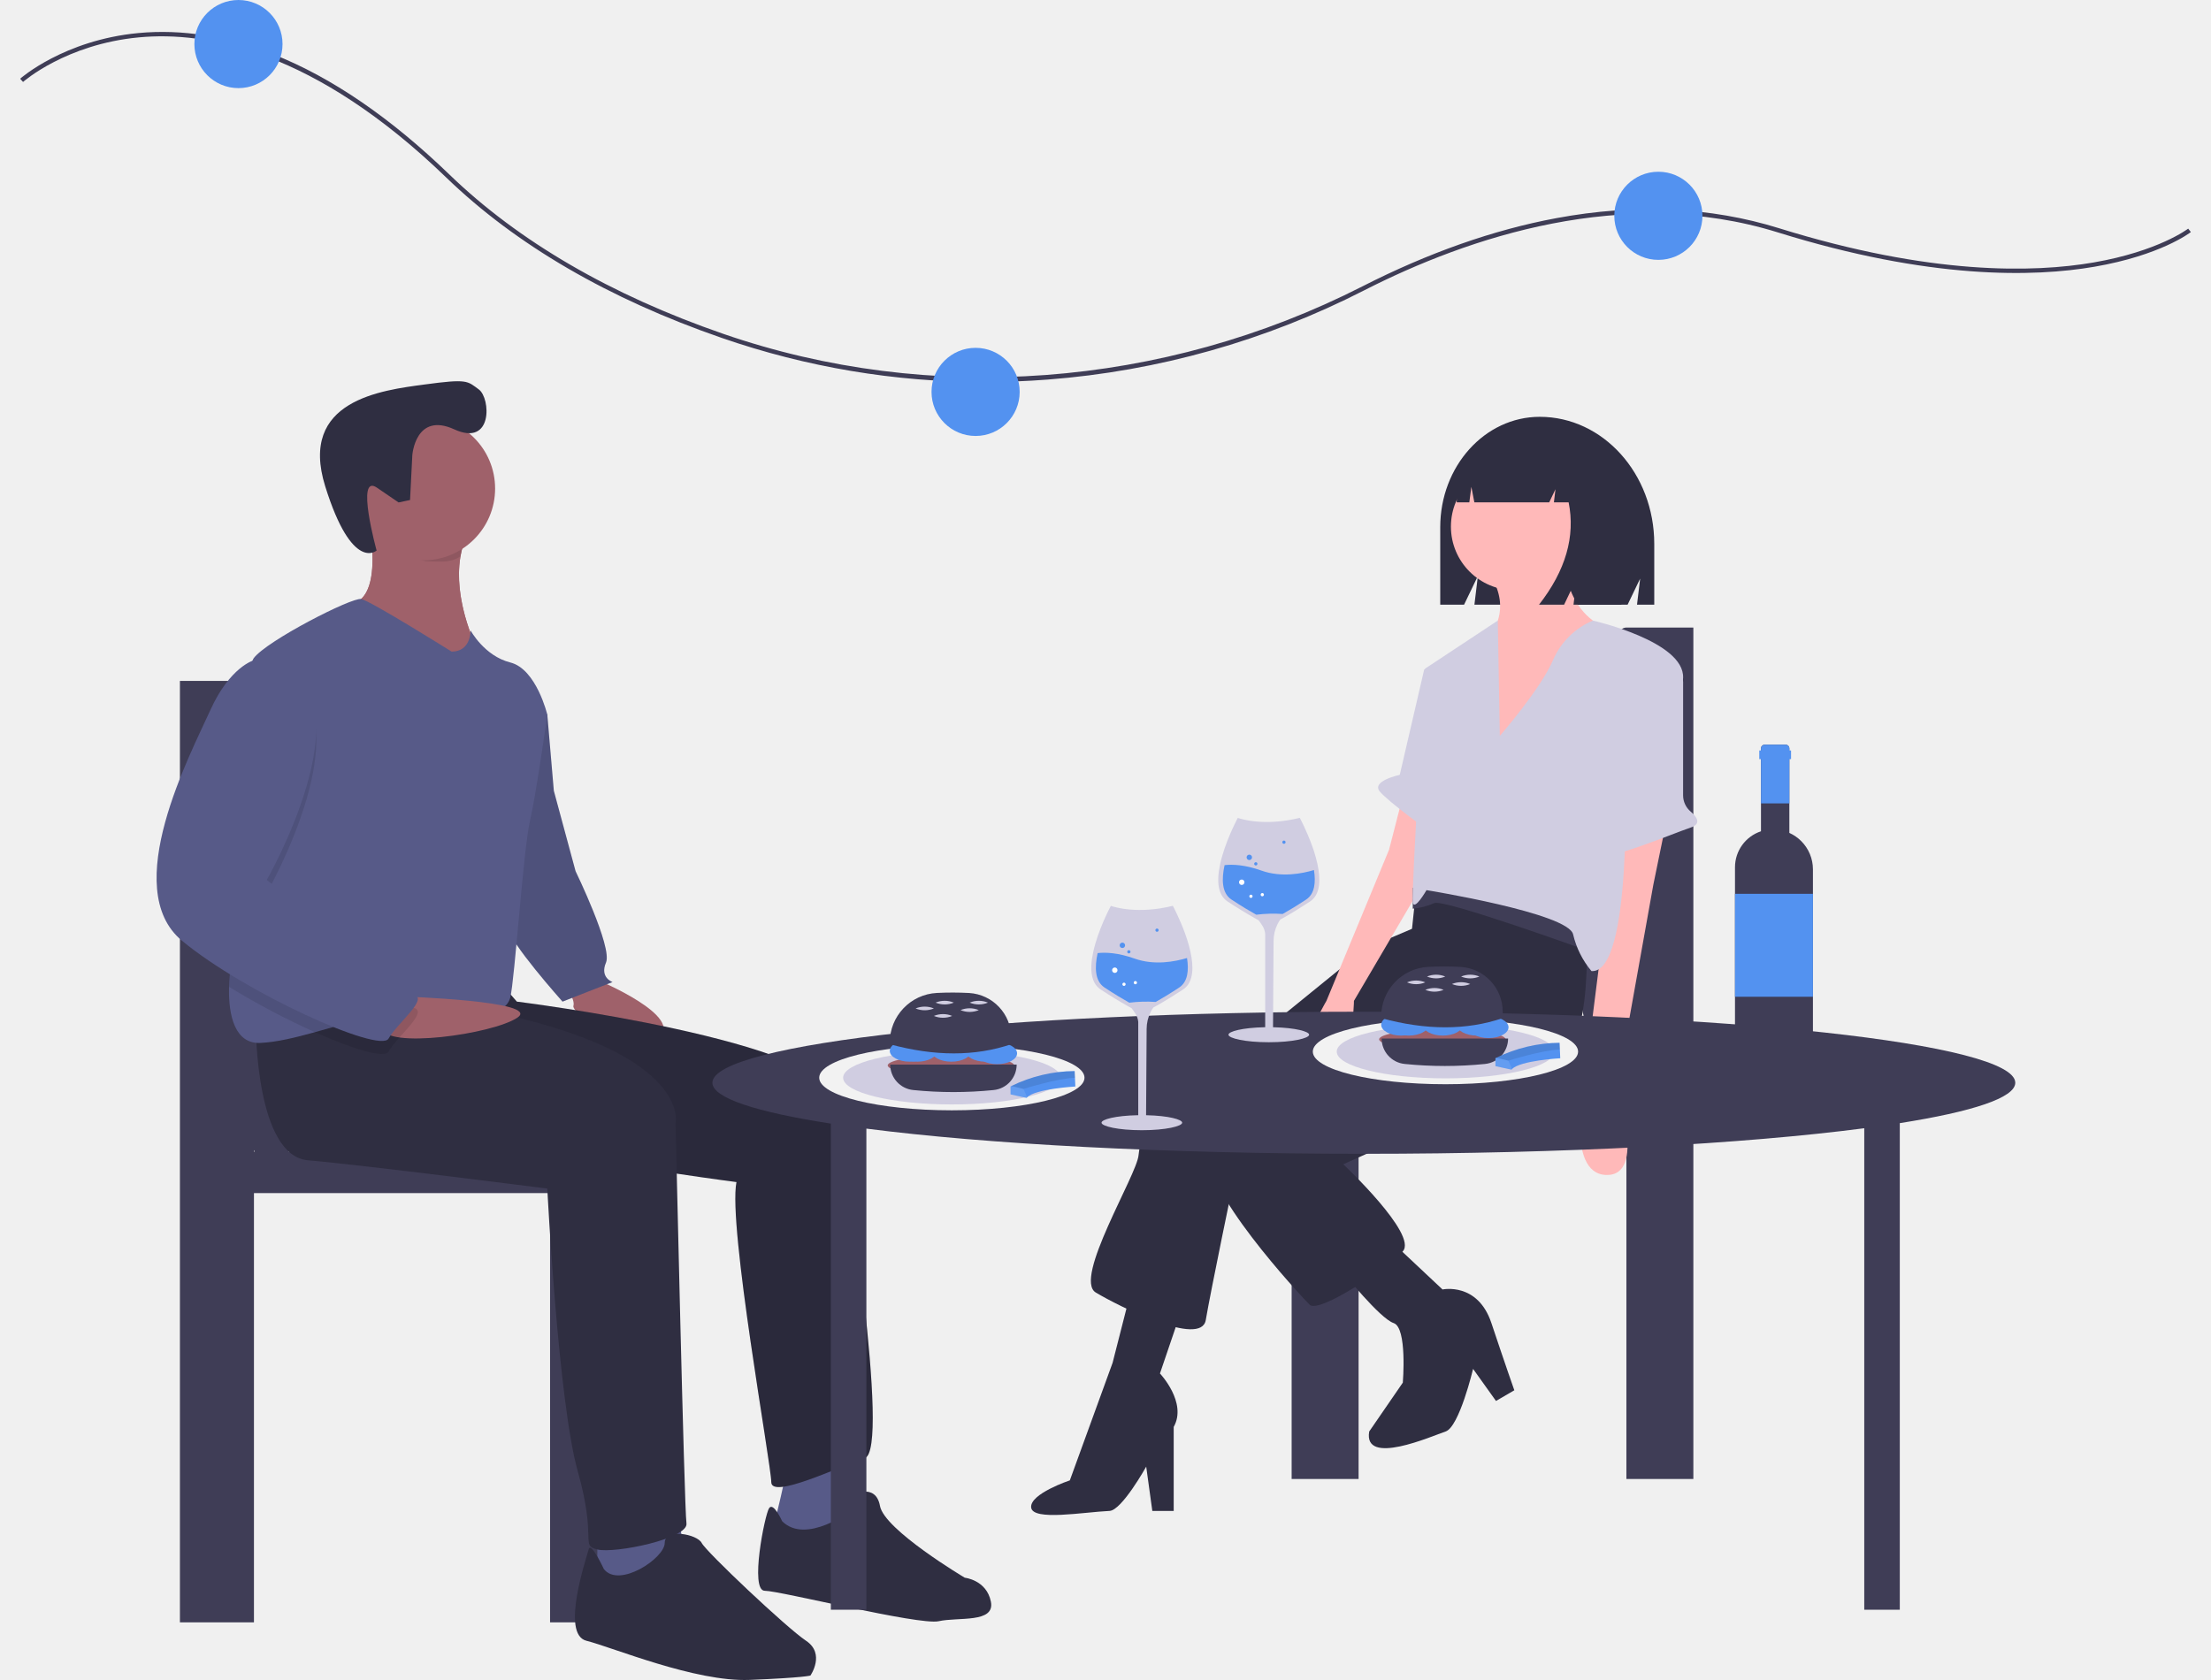
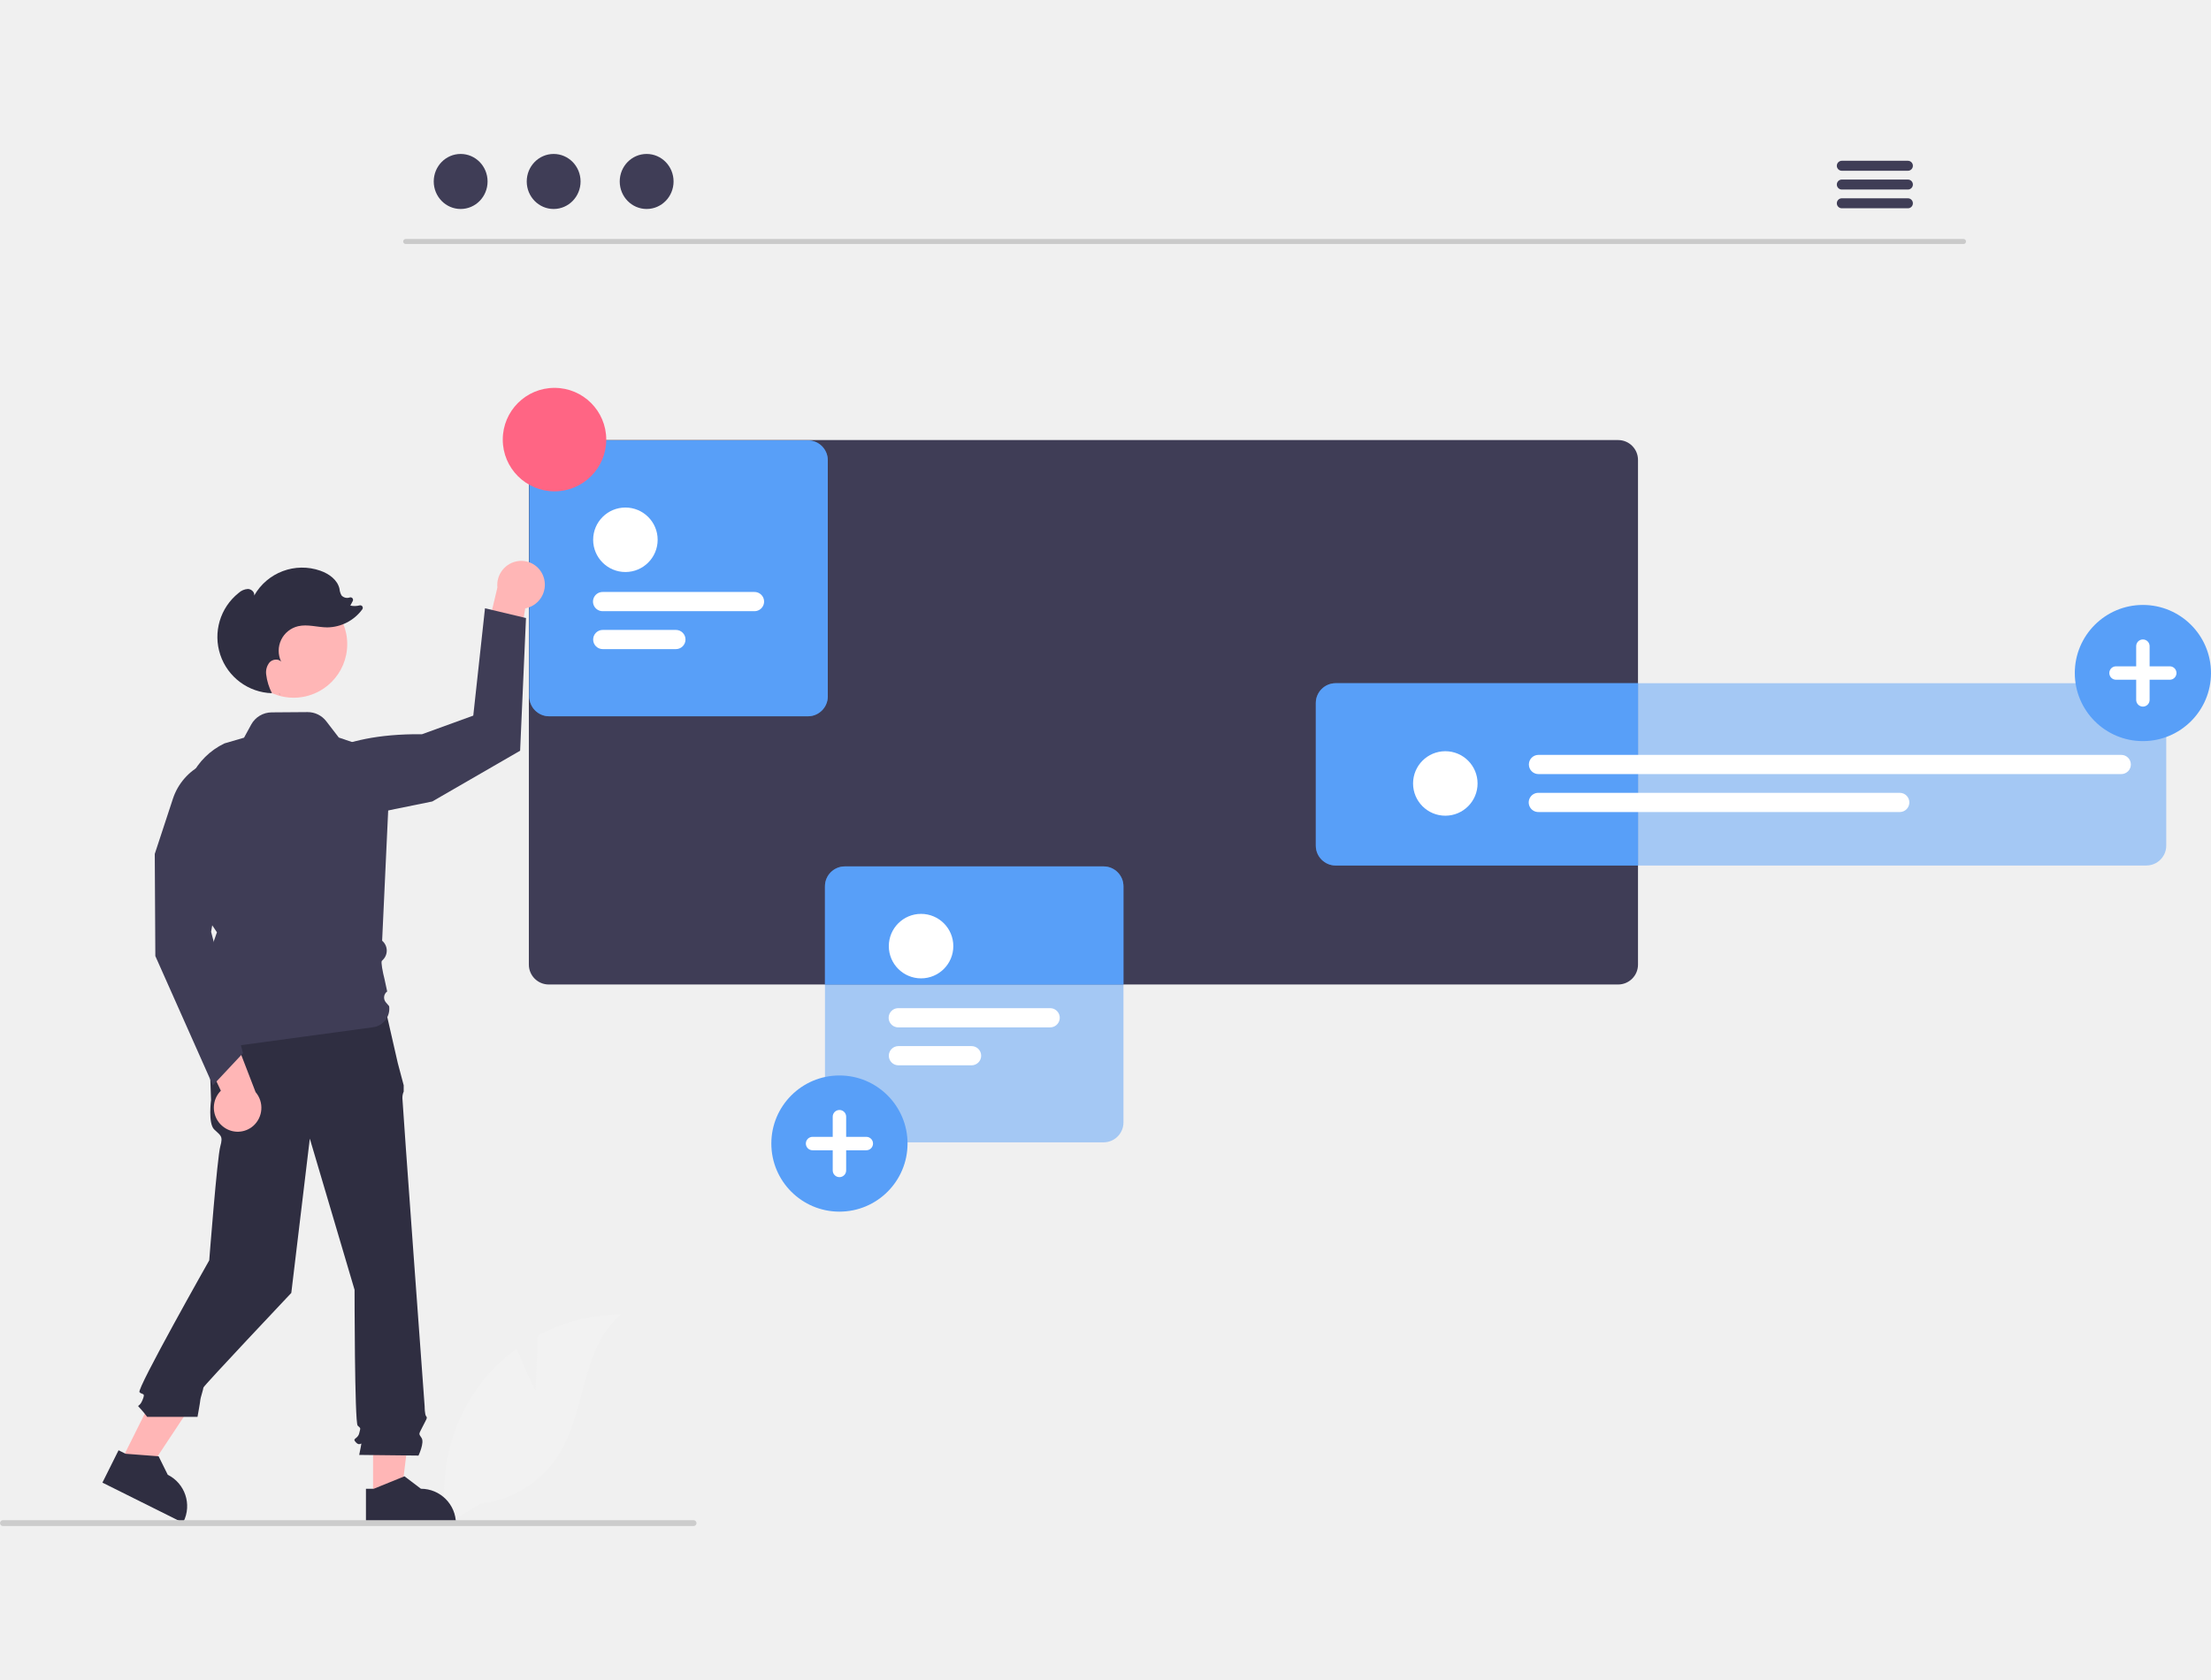
- <svg xmlns="http://www.w3.org/2000/svg" data-name="Layer 1" width="500" height="380" viewBox="0 0 998.282 772.773">
-   <path d="M544.296,239.332a368.021,368.021,0,0,1-120.722-20.265C371.522,201.07,328.879,176.246,296.832,145.285,236.211,86.719,186.511,77.893,155.499,80.8c-33.57,3.147-53.111,20.338-53.304,20.511L100.859,99.822c.197-.177,20.141-17.758,54.323-21.001,20.045-1.901,41.008,1.411,62.307,9.847,26.561,10.52,53.723,29.085,80.733,55.179,31.836,30.757,74.231,55.429,126.006,73.33,95.047,32.861,202.169,24.905,293.899-21.829,30.371-15.475,60.389-26.037,89.218-31.394,36.354-6.757,70.83-5.188,102.479,4.658,69.549,21.637,117.054,20.49,144.658,15.719,29.784-5.148,43.298-15.451,43.431-15.554l1.229,1.579c-.56.435-14.046,10.714-44.319,15.946-27.822,4.81-75.667,5.975-145.592-15.781-70.801-22.024-142.509,2.312-190.195,26.608A383.88,383.88,0,0,1,573.398,238.214Q558.795,239.331,544.296,239.332Z" transform="translate(-100.8589 -63.61338)" fill="#3f3d56" />
-   <circle cx="439.4" cy="180.268" r="20.268" fill="#5392f0" />
-   <circle cx="753.4" cy="99.268" r="20.268" fill="#5392f0" />
-   <circle cx="100.4" cy="20.268" r="20.268" fill="#5392f0" />
-   <path d="M685.603,548.096v195.827h30.79V565.338H839.555v178.584h30.79V352.269H839.555c-10.203,0-25.864,53.139-25.864,106.535,0,40.247,4.7,74.74,11.384,89.292Zm153.952,0h-.299c.101-.219.2-.45.299-.678Z" transform="translate(-100.8589 -63.61338)" fill="#3f3d56" />
-   <path d="M799.704,255.342H799.704c-25.274,0-45.762,22.738-45.762,50.786v35.636h10.96l6.345-13.203-1.586,13.203h70.446l5.768-12.003-1.442,12.003h7.932V313.783C852.365,281.507,828.788,255.342,799.704,255.342Z" transform="translate(-100.8589 -63.61338)" fill="#2f2e41" />
-   <path d="M747.268,488.168l-28.098,11.942-97.64,79.376a28.738,28.738,0,0,0-6.322,15.454c-.702,9.132-30.205,56.898-19.668,63.22s48.469,25.288,50.576,12.644,13.346-66.732,13.346-66.732l94.127-84.293Z" transform="translate(-100.8589 -63.61338)" fill="#2f2e41" />
-   <path d="M636.985,660.266l-11.942,35.122s12.644,13.346,6.322,24.586v38.634h-9.834l-2.81-20.371s-11.201,20.114-16.859,20.371c-11.86.54-35.346,4.758-36.049-1.564s17.785-12.485,17.785-12.485l19.668-54.088,8.429-33.015Z" transform="translate(-100.8589 -63.61338)" fill="#2f2e41" />
-   <path d="M820.323,479.036s6.322,61.815-11.942,73.054-99.045,47.064-99.045,47.064,34.42,32.312,27.395,40.039-38.634,28.8-42.849,24.586-51.278-54.791-45.659-70.947,83.591-68.84,83.591-68.84l9.132-33.015,2.81-26.693,29.503-18.966Z" transform="translate(-100.8589 -63.61338)" fill="#2f2e41" />
-   <circle cx="687.281" cy="242.218" r="29.284" fill="#ffb9b9" />
-   <path d="M810.84,317.825s-1.405,26.693,20.371,35.122-54.088,63.22-54.088,63.22V355.054s9.834-10.537,0-26.693Z" transform="translate(-100.8589 -63.61338)" fill="#ffb9b9" />
-   <path d="M857.552,443.211l-5.62,27.395L835.074,564.734s14.049,40.039-4.917,39.337-9.834-43.552-9.834-43.552l9.834-77.971V452.343Z" transform="translate(-100.8589 -63.61338)" fill="#ffb9b9" />
-   <path d="M736.732,429.865l-6.322,24.586-28.8,69.542s-19.668,33.015-3.512,32.312,16.156-32.312,16.156-32.312l33.015-56.196v-31.61Z" transform="translate(-100.8589 -63.61338)" fill="#ffb9b9" />
-   <path d="M731.815,634.978l23.181,21.776s16.156-3.512,22.478,15.454,10.537,30.908,10.537,30.908l-8.429,4.917L769.044,693.281s-6.322,26.693-12.644,28.8-37.932,16.156-35.122,0l15.454-22.478s2.107-25.288-4.215-27.395-23.181-23.181-23.181-23.181Z" transform="translate(-100.8589 -63.61338)" fill="#2f2e41" />
-   <path d="M821.436,500.812s-66.03-23.883-70.244-21.776a31.677,31.677,0,0,1-9.894,2.568l.06-9.592s21.776-7.727,33.717-2.81,48.469,26.693,48.469,26.693Z" transform="translate(-100.8589 -63.61338)" fill="#3f3d56" />
-   <path d="M781.337,402.118s18.966-21.776,24.586-35.122A34.485,34.485,0,0,1,824.154,349.069s42.179,9.498,41.477,26.356-26.693,42.849-26.693,42.849,3.512,93.425-15.454,92.02a40.681,40.681,0,0,1-8.429-16.859c-2.107-9.834-67.435-20.371-67.435-20.371s-5.62,9.834-6.322,5.62,5.62-107.474,5.62-107.474L780.415,349.069Z" transform="translate(-100.8589 -63.61338)" fill="#d0cde1" />
-   <path d="M860.219,368.639l.47.264a9.691,9.691,0,0,1,4.948,8.453l-.007,52.13a9.768,9.768,0,0,0,3.475,7.434c2.706,2.302,5.215,5.618.037,7.344-8.429,2.81-41.444,16.859-42.147,11.942s-2.107-10.537,0-10.537c1.65,0,11.479-50.371,19.378-71.908A9.693,9.693,0,0,1,860.219,368.639Z" transform="translate(-100.8589 -63.61338)" fill="#d0cde1" />
-   <path d="M756.4,368.752l-9.834,2.81-11.239,48.469s-13.346,2.81-9.132,7.727,21.776,17.561,21.776,17.561Z" transform="translate(-100.8589 -63.61338)" fill="#d0cde1" />
-   <path d="M812.714,269.332a24,24,0,0,0-18.937-9.664h-.898c-17.323,0-31.366,15.675-31.366,35.011v0h5.804l.937-7.135,1.374,7.135h34.426l2.884-6.036-.721,6.036h6.772q4.74,23.542-13.622,47.084h11.537l5.768-12.073-1.442,12.073h21.992l4.326-27.768C841.549,293.201,829.466,275.566,812.714,269.332Z" transform="translate(-100.8589 -63.61338)" fill="#2f2e41" />
-   <path d="M224.394,593.342c7.39-16.09,12.587-54.227,12.587-98.727,0-59.038-17.316-117.792-28.597-117.792H174.34V809.861H208.384V612.406H344.56V809.861h34.044V593.342Zm-16.01-.75c.11.252.22.508.331.75h-.331Z" transform="translate(-100.8589 -63.61338)" fill="#3f3d56" />
-   <path d="M366.292,514.342s41,17,28,27-40-12-39-15-4-10-4-10Z" transform="translate(-100.8589 -63.61338)" fill="#9f616a" />
-   <path d="M330.292,380.342l13,12,3,35,10,37s17,35,14,42,3,9,3,9l-23,9s-25-28-25-34S330.292,380.342,330.292,380.342Z" transform="translate(-100.8589 -63.61338)" fill="#575a88" />
-   <path d="M330.292,380.342l13,12,3,35,10,37s17,35,14,42,3,9,3,9l-23,9s-25-28-25-34S330.292,380.342,330.292,380.342Z" transform="translate(-100.8589 -63.61338)" opacity="0.1" />
-   <path d="M453.292,740.342s-5,23-6,25,19,9,19,9l24-17s-10-22-10-26Z" transform="translate(-100.8589 -63.61338)" fill="#575a88" />
-   <path d="M322.292,516.342l7,8s145,18,148,46,24,160,12,164-43,19-43,11-20-118-16-138c0,0-173-22-177-47s4-36,4-36Z" transform="translate(-100.8589 -63.61338)" fill="#2f2e41" />
-   <path d="M322.292,516.342l7,8s145,18,148,46,24,160,12,164-43,19-43,11-20-118-16-138c0,0-173-22-177-47s4-36,4-36Z" transform="translate(-100.8589 -63.61338)" opacity="0.1" />
-   <path d="M451.292,763.342s-4-9-6-6-9,38-2,38,71,16,80,14,26,1,24-9-12-11-12-11-37-22-39-33-13-5-13-5v7S462.292,774.342,451.292,763.342Z" transform="translate(-100.8589 -63.61338)" fill="#2f2e41" />
-   <path d="M261.292,304.342s7,34-8,37,19,23,19,23l22,12,16-16s-14.5-29.5-3.5-51.5S261.292,304.342,261.292,304.342Z" transform="translate(-100.8589 -63.61338)" fill="#9f616a" />
-   <path d="M310.292,360.342l-16,16-22-12s-34-20-19-23c9.65-1.93,10.19-16.69,9.36-26.97a92.992,92.992,0,0,0-1.36-10.03s56.5-17.5,45.5,4.5a38.361,38.361,0,0,0-3.44,10.76C299.982,339.372,310.292,360.342,310.292,360.342Z" transform="translate(-100.8589 -63.61338)" fill="#9f616a" />
-   <polygon points="265.433 705.728 265.433 728.728 303.433 728.728 306.433 719.728 302.433 695.728 265.433 705.728" fill="#575a88" />
-   <path d="M209.292,536.342s0,59,24,61,110,13,110,13,5,98,14,130,1,34,9,36,42-5,41-12-5-184-5-184,9-38-111-56Z" transform="translate(-100.8589 -63.61338)" fill="#2f2e41" />
-   <path d="M369.292,785.342s-6-13-7-9-13,39-1,42,50,19,75,18,28-2,28-2,7-10-2-16-46-41-48-45-17-7-17,0S376.292,794.342,369.292,785.342Z" transform="translate(-100.8589 -63.61338)" fill="#2f2e41" />
-   <path d="M306.792,308.842a38.361,38.361,0,0,0-3.44,10.76c-4.98,3.01-8.31,2.24-14.56,2.24-9.27,0-13.01-11.85-19-18-.47-5.71-8.5.5-8.5.5S317.792,286.842,306.792,308.842Z" transform="translate(-100.8589 -63.61338)" opacity="0.1" />
-   <circle cx="185.433" cy="224.728" r="33" fill="#9f616a" />
-   <path d="M343.292,392.342s-5,36-8,49-7,73-9,81-14,10-38,7a45.103,45.103,0,0,0-4.54-.34c-14.78-.47-31.69,5.06-47.34,9.4-9,2.5-17.59,4.6-25.12,4.94-11.4.52-14.74-12.12-14.35-25.8.37-12.73,3.98-26.38,7.35-31.2,6.07-8.68.1-86.61,2.34-112.31v-.01c.34-3.92.87-6.62,1.66-7.68,6-8,45-28,49.37-27.19,4.36.81,41.63,24.19,41.63,24.19,9,0,8.71-9.76,8.71-9.76s6.29,11.76,18.29,14.76S343.292,392.342,343.292,392.342Z" transform="translate(-100.8589 -63.61338)" fill="#575a88" />
-   <path d="M276.445,521.984s64.416,2.051,53.132,9.704-61.284,14.653-62.284,4.653S276.445,521.984,276.445,521.984Z" transform="translate(-100.8589 -63.61338)" fill="#9f616a" />
-   <path d="M283.752,529.002c.21,3.84-10.12,12.49-13.46,18.34-1.85,3.24-16.17-1.03-33.88-8.94a347.397,347.397,0,0,1-39.47-20.86c.37-12.73,3.98-26.38,7.35-31.2,6.07-8.68.1-86.61,2.34-112.31v-.01a11.088,11.088,0,0,1,1.66-.68h12c41,19-6,101-6,101s62,51,68,53A1.798,1.798,0,0,1,283.752,529.002Z" transform="translate(-100.8589 -63.61338)" opacity="0.1" />
-   <path d="M220.292,367.342h-12s-11,3-20,23-42,82-13,106,91,52,95,45,18-18,12-20-68-53-68-53S261.292,386.342,220.292,367.342Z" transform="translate(-100.8589 -63.61338)" fill="#575a88" />
-   <path d="M281.215,272.986s1.448-20.048,19.314-11.873,16.7-14.357,11.301-18.338-5.228-4.967-24.974-2.303-58.082,7.177-45.686,46.88,23.622,29.49,23.622,29.49-9.853-35.728.13-28.921l9.983,6.807,5.268-1.116Z" transform="translate(-100.8589 -63.61338)" fill="#2f2e41" />
-   <path d="M1018.394,561.66c0-18.05-134.13-32.682-299.587-32.682s-299.587,14.632-299.587,32.682c0,6.996,20.159,13.477,54.47,18.793V804.052h16.341V582.758c54.954,7.084,137.042,11.584,228.775,11.584,92.491,0,175.182-4.573,230.137-11.759V804.052h16.341v-223.814C998.764,574.963,1018.394,568.562,1018.394,561.66Z" transform="translate(-100.8589 -63.61338)" fill="#3f3d56" />
-   <ellipse cx="655.481" cy="483.728" rx="61" ry="15" fill="#f2f2f2" />
-   <ellipse cx="655.481" cy="483.728" rx="50" ry="12.295" fill="#d0cde1" />
-   <ellipse cx="428.481" cy="495.728" rx="61" ry="15" fill="#f2f2f2" />
-   <ellipse cx="428.481" cy="495.728" rx="50" ry="12.295" fill="#d0cde1" />
-   <ellipse cx="654.061" cy="478.078" rx="29.08" ry="4.592" fill="#9f616a" />
-   <ellipse cx="638.565" cy="471.381" rx="9.183" ry="4.974" fill="#5392f0" />
-   <ellipse cx="635.121" cy="471.381" rx="9.183" ry="4.974" fill="#5392f0" />
-   <ellipse cx="675.298" cy="472.529" rx="9.183" ry="4.974" fill="#5392f0" />
-   <ellipse cx="654.253" cy="471.381" rx="9.183" ry="4.974" fill="#5392f0" />
-   <ellipse cx="669.941" cy="471.381" rx="9.183" ry="4.974" fill="#5392f0" />
-   <path d="M782.662,531.934q-24.895,8.448-55.865,0v-.775A22.82,22.82,0,0,1,748.466,508.354a143.332,143.332,0,0,1,14.774.019A20.62,20.62,0,0,1,782.662,529.01Z" transform="translate(-100.8589 -63.61338)" fill="#3f3d56" />
-   <path d="M774.513,553.02a183.557,183.557,0,0,1-36.89,0,11.786,11.786,0,0,1-10.635-11.711h58.161A11.786,11.786,0,0,1,774.513,553.02Z" transform="translate(-100.8589 -63.61338)" fill="#3f3d56" />
-   <path d="M747.076,515.48a10.943,10.943,0,0,1-8.418,0,10.943,10.943,0,0,1,8.418,0Z" transform="translate(-100.8589 -63.61338)" fill="#d0cde1" />
-   <path d="M755.494,518.924a10.943,10.943,0,0,1-8.418,0,10.943,10.943,0,0,1,8.418,0Z" transform="translate(-100.8589 -63.61338)" fill="#d0cde1" />
-   <path d="M756.26,512.802a10.943,10.943,0,0,1-8.418,0,10.943,10.943,0,0,1,8.418,0Z" transform="translate(-100.8589 -63.61338)" fill="#d0cde1" />
-   <path d="M771.948,512.802a10.943,10.943,0,0,1-8.418,0,10.943,10.943,0,0,1,8.418,0Z" transform="translate(-100.8589 -63.61338)" fill="#d0cde1" />
-   <path d="M767.739,516.246a10.943,10.943,0,0,1-8.418,0,10.943,10.943,0,0,1,8.418,0Z" transform="translate(-100.8589 -63.61338)" fill="#d0cde1" />
-   <ellipse cx="428.061" cy="490.078" rx="29.08" ry="4.592" fill="#9f616a" />
-   <ellipse cx="412.565" cy="483.381" rx="9.183" ry="4.974" fill="#5392f0" />
-   <ellipse cx="409.121" cy="483.381" rx="9.183" ry="4.974" fill="#5392f0" />
-   <ellipse cx="449.298" cy="484.529" rx="9.183" ry="4.974" fill="#5392f0" />
-   <ellipse cx="428.253" cy="483.381" rx="9.183" ry="4.974" fill="#5392f0" />
-   <ellipse cx="443.941" cy="483.381" rx="9.183" ry="4.974" fill="#5392f0" />
-   <path d="M556.662,543.934q-24.895,8.448-55.865,0v-.775A22.82,22.82,0,0,1,522.466,520.354a143.332,143.332,0,0,1,14.774.019A20.62,20.62,0,0,1,556.662,541.01Z" transform="translate(-100.8589 -63.61338)" fill="#3f3d56" />
-   <path d="M548.513,565.02a183.557,183.557,0,0,1-36.89,0,11.786,11.786,0,0,1-10.635-11.711h58.161A11.786,11.786,0,0,1,548.513,565.02Z" transform="translate(-100.8589 -63.61338)" fill="#3f3d56" />
-   <path d="M521.076,527.48a10.943,10.943,0,0,1-8.418,0,10.943,10.943,0,0,1,8.418,0Z" transform="translate(-100.8589 -63.61338)" fill="#d0cde1" />
-   <path d="M529.494,530.924a10.943,10.943,0,0,1-8.418,0,10.943,10.943,0,0,1,8.418,0Z" transform="translate(-100.8589 -63.61338)" fill="#d0cde1" />
-   <path d="M530.26,524.802a10.943,10.943,0,0,1-8.418,0,10.943,10.943,0,0,1,8.418,0Z" transform="translate(-100.8589 -63.61338)" fill="#d0cde1" />
-   <path d="M545.948,524.802a10.943,10.943,0,0,1-8.418,0,10.943,10.943,0,0,1,8.418,0Z" transform="translate(-100.8589 -63.61338)" fill="#d0cde1" />
-   <path d="M541.739,528.246a10.943,10.943,0,0,1-8.418,0,10.943,10.943,0,0,1,8.418,0Z" transform="translate(-100.8589 -63.61338)" fill="#d0cde1" />
-   <path d="M808.817,543.277l.141,3.097.179,4.017s-18.452,1.043-22.169,4.971a2.264,2.264,0,0,0-.237.273L779.34,554.018l-.018-3.641s.102-.057.3-.164c.045-.023.102-.053.159-.084A67.27,67.27,0,0,1,808.817,543.277Z" transform="translate(-100.8589 -63.61338)" fill="#5392f0" />
-   <path d="M808.817,543.277l.141,3.097c-8.182.253-23.667,5.13-23.667,5.13l-5.669-1.292A67.083,67.083,0,0,1,808.817,543.277Z" transform="translate(-100.8589 -63.61338)" opacity="0.1" />
-   <path d="M779.78,550.13l5.51,1.376,1.678,3.858a2.264,2.264,0,0,0-.237.273L779.34,554.018l-.018-3.641s.102-.057.3-.164C779.667,550.19,779.724,550.16,779.78,550.13Z" transform="translate(-100.8589 -63.61338)" fill="#fff" opacity="0.1" />
-   <path d="M585.817,556.277l.141,3.097.179,4.017s-18.452,1.043-22.169,4.971a2.264,2.264,0,0,0-.237.273L556.34,567.018l-.018-3.641s.102-.057.3-.164c.045-.023.102-.053.159-.084A67.27,67.27,0,0,1,585.817,556.277Z" transform="translate(-100.8589 -63.61338)" fill="#5392f0" />
-   <path d="M585.817,556.277l.141,3.097c-8.182.253-23.667,5.13-23.667,5.13l-5.669-1.292A67.083,67.083,0,0,1,585.817,556.277Z" transform="translate(-100.8589 -63.61338)" opacity="0.1" />
-   <path d="M556.78,563.13l5.51,1.376,1.678,3.858a2.264,2.264,0,0,0-.237.273L556.34,567.018l-.018-3.641s.102-.057.3-.164C556.667,563.19,556.724,563.16,556.78,563.13Z" transform="translate(-100.8589 -63.61338)" fill="#fff" opacity="0.1" />
-   <path d="M919.945,450.497a18.457,18.457,0,0,0-5.448-3.764V407.877a1.718,1.718,0,0,0-1.718-1.718h-9.619a1.718,1.718,0,0,0-1.718,1.718V445.988a17.438,17.438,0,0,0-11.948,16.546v83.352a7.638,7.638,0,0,0,7.638,7.638h20.605a7.603,7.603,0,0,0,7.603-7.603V463.517A18.355,18.355,0,0,0,919.945,450.497Z" transform="translate(-100.8589 -63.61338)" fill="#3f3d56" />
-   <rect x="788.636" y="411.139" width="35.846" height="47.351" fill="#5392f0" />
-   <path d="M915.272,408.815h-.774v-.937a1.718,1.718,0,0,0-1.718-1.718h-9.619a1.718,1.718,0,0,0-1.718,1.718v.937h-.774v3.983h.774v20.357h13.055v-20.357h.774Z" transform="translate(-100.8589 -63.61338)" fill="#5392f0" />
-   <path d="M632.934,484.223c-.949-2.025-1.697-3.457-1.96-3.95-16.09,3.971-26.825.615-28.518.022-.828,1.563-5.996,11.557-8.085,21.138-1.887,8.642-.792,14.436,3.256,17.22l.12.085.026.018c4.468,2.944,8.73,5.551,12.666,7.749q.796.443,1.5.823l.05.027.035.045a23.965,23.965,0,0,1,1.507,2.126A8.361,8.361,0,0,1,615.06,533.66v42.924l-.271.006c-10.263.209-16.616,1.949-16.616,3.441,0,1.637,7.618,3.461,18.548,3.461s18.548-1.824,18.548-3.461c0-1.47-6.245-3.2-16.334-3.433l-.272-.006.254-39.705a17.51,17.51,0,0,1,1.826-7.747c.204-.405.423-.798.651-1.169.183-.298.377-.59.577-.865l.037-.051.055-.03q.758-.414,1.61-.897l.067-.036c3.726-2.104,7.74-4.571,11.932-7.335,3.743-2.468,5.047-7.455,3.874-14.824C638.427,496.906,635.333,489.336,632.934,484.223Z" transform="translate(-100.8589 -63.61338)" fill="#d0cde1" />
-   <path d="M633.896,517.857c-4.396,2.897-8.025,5.07-10.8,6.636H623.093a63.202,63.202,0,0,0-12.142.341c-2.845-1.588-6.683-3.865-11.405-6.977-.045-.03-.09-.06-.134-.092v-.002c-4.331-2.979-4.438-9.289-3.029-15.741,3.584-.398,9.299-.224,16.978,2.519,9.093,3.248,18.611,1.411,24.126-.259C638.393,509.974,637.841,515.256,633.896,517.857Z" transform="translate(-100.8589 -63.61338)" fill="#5392f0" />
-   <circle cx="506.902" cy="434.829" r="1.245" fill="#5392f0" />
-   <circle cx="503.417" cy="446.278" r="1.245" fill="#fff" />
-   <circle cx="509.888" cy="437.815" r="0.747" fill="#5392f0" />
-   <circle cx="512.875" cy="452.003" r="0.747" fill="#fff" />
-   <circle cx="507.648" cy="452.75" r="0.747" fill="#fff" />
-   <circle cx="522.831" cy="427.859" r="0.747" fill="#5392f0" />
-   <path d="M691.312,443.758c-.949-2.025-1.697-3.457-1.96-3.95-16.09,3.971-26.825.615-28.518.022-.828,1.563-5.996,11.557-8.085,21.138-1.887,8.642-.792,14.436,3.256,17.22l.12.085.026.018c4.468,2.944,8.73,5.551,12.666,7.749q.796.443,1.5.823l.05.027.035.045a23.965,23.965,0,0,1,1.507,2.126,8.361,8.361,0,0,1,1.529,4.133v42.924l-.271.006c-10.263.209-16.616,1.949-16.616,3.441,0,1.637,7.618,3.461,18.548,3.461s18.548-1.824,18.548-3.461c0-1.47-6.245-3.2-16.334-3.433l-.272-.006.254-39.705a17.51,17.51,0,0,1,1.826-7.747c.204-.405.423-.798.651-1.169.183-.298.377-.59.577-.865l.037-.051.055-.03q.758-.414,1.61-.897l.067-.036c3.726-2.104,7.74-4.571,11.932-7.335,3.743-2.468,5.047-7.455,3.874-14.824C696.805,456.441,693.711,448.871,691.312,443.758Z" transform="translate(-100.8589 -63.61338)" fill="#d0cde1" />
-   <path d="M692.274,477.391c-4.396,2.897-8.025,5.07-10.8,6.636h-.002a63.202,63.202,0,0,0-12.142.341c-2.845-1.588-6.683-3.865-11.405-6.977-.045-.03-.09-.06-.134-.092v-.002c-4.331-2.979-4.438-9.289-3.029-15.741,3.584-.398,9.299-.224,16.978,2.519,9.093,3.248,18.611,1.411,24.126-.259C696.772,469.508,696.219,474.79,692.274,477.391Z" transform="translate(-100.8589 -63.61338)" fill="#5392f0" />
-   <circle cx="565.28" cy="394.363" r="1.245" fill="#5392f0" />
-   <circle cx="561.795" cy="405.813" r="1.245" fill="#fff" />
-   <circle cx="568.267" cy="397.35" r="0.747" fill="#5392f0" />
-   <circle cx="571.254" cy="411.537" r="0.747" fill="#fff" />
-   <circle cx="566.027" cy="412.284" r="0.747" fill="#fff" />
-   <circle cx="581.21" cy="387.394" r="0.747" fill="#5392f0" />
+ <svg xmlns="http://www.w3.org/2000/svg" width="500" height="380" viewBox="0 0 897.318 556.975">
+   <path fill="#f2f2f2" d="m217.339 502.047.998-22.434a72.46 72.46 0 0 1 33.795-8.555c-16.231 13.27-14.203 38.85-25.207 56.696a43.58 43.58 0 0 1-31.96 20.14l-13.583 8.317a73.03 73.03 0 0 1 15.393-59.18 70.5 70.5 0 0 1 12.965-12.045c3.253 8.578 7.599 17.06 7.599 17.06" />
+   <path fill="#cacaca" d="M796.921 36.552H164.598a1.016 1.016 0 0 1 0-2.03h632.324a1.016 1.016 0 0 1 0 2.03" />
+   <ellipse cx="186.953" cy="11.169" fill="#3f3d56" rx="10.925" ry="11.169" />
+   <ellipse cx="224.695" cy="11.169" fill="#3f3d56" rx="10.925" ry="11.169" />
+   <ellipse cx="262.437" cy="11.169" fill="#3f3d56" rx="10.925" ry="11.169" />
+   <path fill="#3f3d56" d="M774.304 2.768h-26.81a2.03 2.03 0 0 0 0 4.06h26.81a2.03 2.03 0 0 0 0-4.06m0 7.62h-26.81a2.03 2.03 0 0 0 0 4.06h26.81a2.03 2.03 0 0 0 0-4.06m0 7.61h-26.81a2.03 2.03 0 0 0 0 4.06h26.81a2.03 2.03 0 0 0 0-4.06m-117.591 98.143h-434.01a8.07 8.07 0 0 0-8.07 8.06v204.87a8.08 8.08 0 0 0 8.07 8.07h434.01a8.077 8.077 0 0 0 8.06-8.07v-204.87a8.07 8.07 0 0 0-8.06-8.06" />
+   <path fill="#589ff8" d="M542.073 214.842a8.07 8.07 0 0 0-8.06 8.06v57.87a8.077 8.077 0 0 0 8.06 8.07h122.7v-74Z" />
+   <path fill="#589ff8" d="M871.088 288.837h-329.01a8.076 8.076 0 0 1-8.067-8.066v-57.868a8.075 8.075 0 0 1 8.067-8.066h329.01a8.075 8.075 0 0 1 8.066 8.066v57.868a8.076 8.076 0 0 1-8.066 8.066" opacity=".5" />
+   <circle cx="586.571" cy="255.537" r="13.089" fill="#fff" />
+   <path fill="#fff" d="M860.894 251.734H624.38a3.898 3.898 0 1 1 0-7.796h236.514a3.898 3.898 0 1 1 0 7.796m-89.831 15.401H624.38a3.898 3.898 0 1 1 0-7.795h146.683a3.898 3.898 0 0 1 0 7.795" />
+   <path fill="#ffb6b6" d="m151.406 545.537 11.328-.001 5.389-43.693h-16.719z" />
+   <path fill="#2f2e41" d="M148.517 541.838h3.188l12.449-5.062 6.671 5.061h.001a14.22 14.22 0 0 1 14.217 14.217v.462l-36.526.001Z" />
+   <path fill="#ffb6b6" d="m49.051 530.809 10.139 5.053 24.314-36.701-14.963-7.458z" />
+   <path fill="#2f2e41" d="m48.115 526.21 2.854 1.422 13.4 1.022 3.712 7.507h.001a14.22 14.22 0 0 1 6.382 19.066l-.206.413-32.69-16.292Zm108.31-179.114-72.026 1.88 1.253 35.073s-1.253 9.395 1.252 11.9 3.758 2.505 2.506 6.89-4.491 46.273-4.491 46.273-29.562 52.27-28.31 53.522 2.506 0 1.253 3.132-2.505 1.879-1.252 3.132a46 46 0 0 1 3.131 3.757h20.416s1.142-6.263 1.142-6.889 1.252-4.384 1.252-5.01 35.67-38.418 35.67-38.418l7.515-62.631 18.163 61.378s0 53.863 1.253 55.116 1.252.626.626 3.132-3.132 1.878-1.253 3.757 2.505-1.252 1.88 1.88l-.627 3.13 24.062.27s2.506-5.28 1.253-7.159-1.178-1.366.35-4.44 2.155-3.702 1.529-4.328-.626-3.958-.626-3.958-9.031-123.183-9.031-125.062a6.25 6.25 0 0 1 .52-2.818v-2.55l-2.4-9.038Z" />
+   <path fill="#589ff8" d="M869.68 238.348a27.638 27.638 0 1 1 27.638-27.638 27.64 27.64 0 0 1-27.638 27.638" />
+   <path fill="#fff" d="M880.586 207.984h-8.18v-8.18a2.726 2.726 0 0 0-5.452 0v8.18h-8.179a2.726 2.726 0 1 0 0 5.452h8.18v8.18a2.726 2.726 0 0 0 5.452 0v-8.18h8.179a2.726 2.726 0 1 0 0-5.452" />
+   <path fill="#589ff8" d="M447.883 289.212h-105.01a8.08 8.08 0 0 0-8.07 8.07v39.86h121.14v-39.86a8.077 8.077 0 0 0-8.06-8.07" />
+   <path fill="#589ff8" d="M447.88 401.212H342.87a8.076 8.076 0 0 1-8.067-8.067v-95.867a8.075 8.075 0 0 1 8.067-8.067h105.01a8.075 8.075 0 0 1 8.066 8.067v95.867a8.076 8.076 0 0 1-8.066 8.067" opacity=".5" />
+   <circle cx="373.808" cy="321.563" r="13.089" fill="#fff" />
+   <path fill="#fff" d="M426.131 354.547h-61.514a3.898 3.898 0 1 1 0-7.795h61.514a3.898 3.898 0 1 1 0 7.795M394.3 369.95h-29.683a3.898 3.898 0 0 1 0-7.797H394.3a3.898 3.898 0 0 1 0 7.796" />
+   <path fill="#589ff8" d="M340.68 429.348a27.638 27.638 0 1 1 27.638-27.638 27.64 27.64 0 0 1-27.638 27.638" />
+   <path fill="#fff" d="M351.586 398.984h-8.18v-8.18a2.726 2.726 0 1 0-5.452 0v8.18h-8.179a2.726 2.726 0 1 0 0 5.452h8.18v8.18a2.726 2.726 0 1 0 5.452 0v-8.18h8.179a2.726 2.726 0 1 0 0-5.452" />
+   <path fill="#589ff8" d="M327.887 228.266h-105.01a8.076 8.076 0 0 1-8.067-8.066v-95.867a8.075 8.075 0 0 1 8.067-8.067h105.01a8.075 8.075 0 0 1 8.066 8.067V220.2a8.076 8.076 0 0 1-8.066 8.066" />
+   <circle cx="253.816" cy="156.618" r="13.089" fill="#589ff8" />
+   <path fill="#589ff8" d="M306.139 185.602h-61.514a3.898 3.898 0 1 1 0-7.795h61.514a3.898 3.898 0 1 1 0 7.795m-31.831 15.402h-29.683a3.898 3.898 0 1 1 0-7.796h29.683a3.898 3.898 0 1 1 0 7.796" />
+   <path fill="#589ff8" d="M327.887 228.266h-105.01a8.076 8.076 0 0 1-8.067-8.066v-95.867a8.075 8.075 0 0 1 8.067-8.067h105.01a8.075 8.075 0 0 1 8.066 8.067V220.2a8.076 8.076 0 0 1-8.066 8.066" opacity=".5" />
+   <circle cx="253.816" cy="156.618" r="13.089" fill="#fff" />
+   <path fill="#fff" d="M306.139 185.602h-61.514a3.898 3.898 0 1 1 0-7.795h61.514a3.898 3.898 0 1 1 0 7.795m-31.831 15.402h-29.683a3.898 3.898 0 1 1 0-7.796h29.683a3.898 3.898 0 1 1 0 7.796" />
+   <circle cx="225.043" cy="115.951" r="21" fill="#ff6584" />
+   <path fill="#ccc" d="M282.67 555.785a1.186 1.186 0 0 1-1.19 1.19H1.19a1.19 1.19 0 0 1 0-2.38h280.29a1.187 1.187 0 0 1 1.19 1.19" />
+   <path fill="#ffb6b6" d="M220.555 171.576a9.77 9.77 0 0 1-5.759 12.435 9.6 9.6 0 0 1-1.635.451l-5.547 33.96-13.01-12.013 7.262-30.407a9.806 9.806 0 0 1 8.59-10.76 9.55 9.55 0 0 1 10.099 6.334" />
+   <path fill="#3f3d56" d="M124.54 248.524s10.098-13.341 46.74-12.976l20.797-7.556 4.753-43.57 16.636 3.96-2.377 53.87-35.648 20.596-46.739 9.506Z" />
+   <circle cx="119.175" cy="198.983" r="21.747" fill="#ffb6b6" data-name="ab6171fa-7d69-4734-b81c-8dff60f9761b" />
+   <path fill="#3f3d56" d="M82.367 363.878a.4.4 0 0 1-.114-.016c-.401-.112-.719-.2.73-12.73l1.564-9.903-1.526-8.744-2.568-2.568 4.127-4.127 3.463-9.838-5.993-8.88-6.875-36.317a28.97 28.97 0 0 1 15.91-31.478l7.958-2.325 2.896-5.31a9.52 9.52 0 0 1 8.286-4.962l14.573-.11a9.52 9.52 0 0 1 7.617 3.716l5.084 6.609 21.082 7.161-3.495 75.322a5.233 5.233 0 0 1 .359 7.695c-.22.221-.393.401-.5.52-.356.505.31 4.275 1.134 7.475l1.056 4.902a3.013 3.013 0 0 0-.548 4.398l1.347 1.59a7.6 7.6 0 0 1-6.508 8.536c-19.267 2.622-68.958 9.384-69.059 9.384" />
+   <path fill="#2f2e41" d="M113.612 219.665q-.14-.307-.278-.615c.036 0 .07.006.106.007Zm-16.789-41.441a6.05 6.05 0 0 1 3.792-1.64c1.406.046 2.832 1.316 2.54 2.693a22.35 22.35 0 0 1 26.896-10.085c3.495 1.233 6.922 3.7 7.725 7.318a6.6 6.6 0 0 0 .83 2.702 3.08 3.08 0 0 0 3.283.832l.034-.01a1.028 1.028 0 0 1 1.242 1.45l-.989 1.844a7.9 7.9 0 0 0 3.776-.08 1.027 1.027 0 0 1 1.09 1.598 17.9 17.9 0 0 1-14.269 7.334c-3.951-.024-7.943-1.386-11.789-.477a10.24 10.24 0 0 0-6.887 14.375c-1.182-1.292-3.466-.986-4.674.28a6.4 6.4 0 0 0-1.4 4.906 22.8 22.8 0 0 0 2.337 7.638 22.836 22.836 0 0 1-13.537-40.678" />
+   <path fill="#ffb6b6" d="M90.84 395.068a9.77 9.77 0 0 1-2.303-13.509 9.6 9.6 0 0 1 1.092-1.298l-14.675-31.123 17.527 2.525 11.249 29.167a9.806 9.806 0 0 1-.98 13.733 9.55 9.55 0 0 1-11.91.505" />
+   <path fill="#3f3d56" d="m86.395 378.074-23.352-52.483-.234-41.452 7.361-22.39a23.925 23.925 0 0 1 30.828-15.04l.162.058.068.158c.272.635 6.446 15.907-11.867 47.323l-3.686 21.496 12.933 49.274Z" />
</svg>
